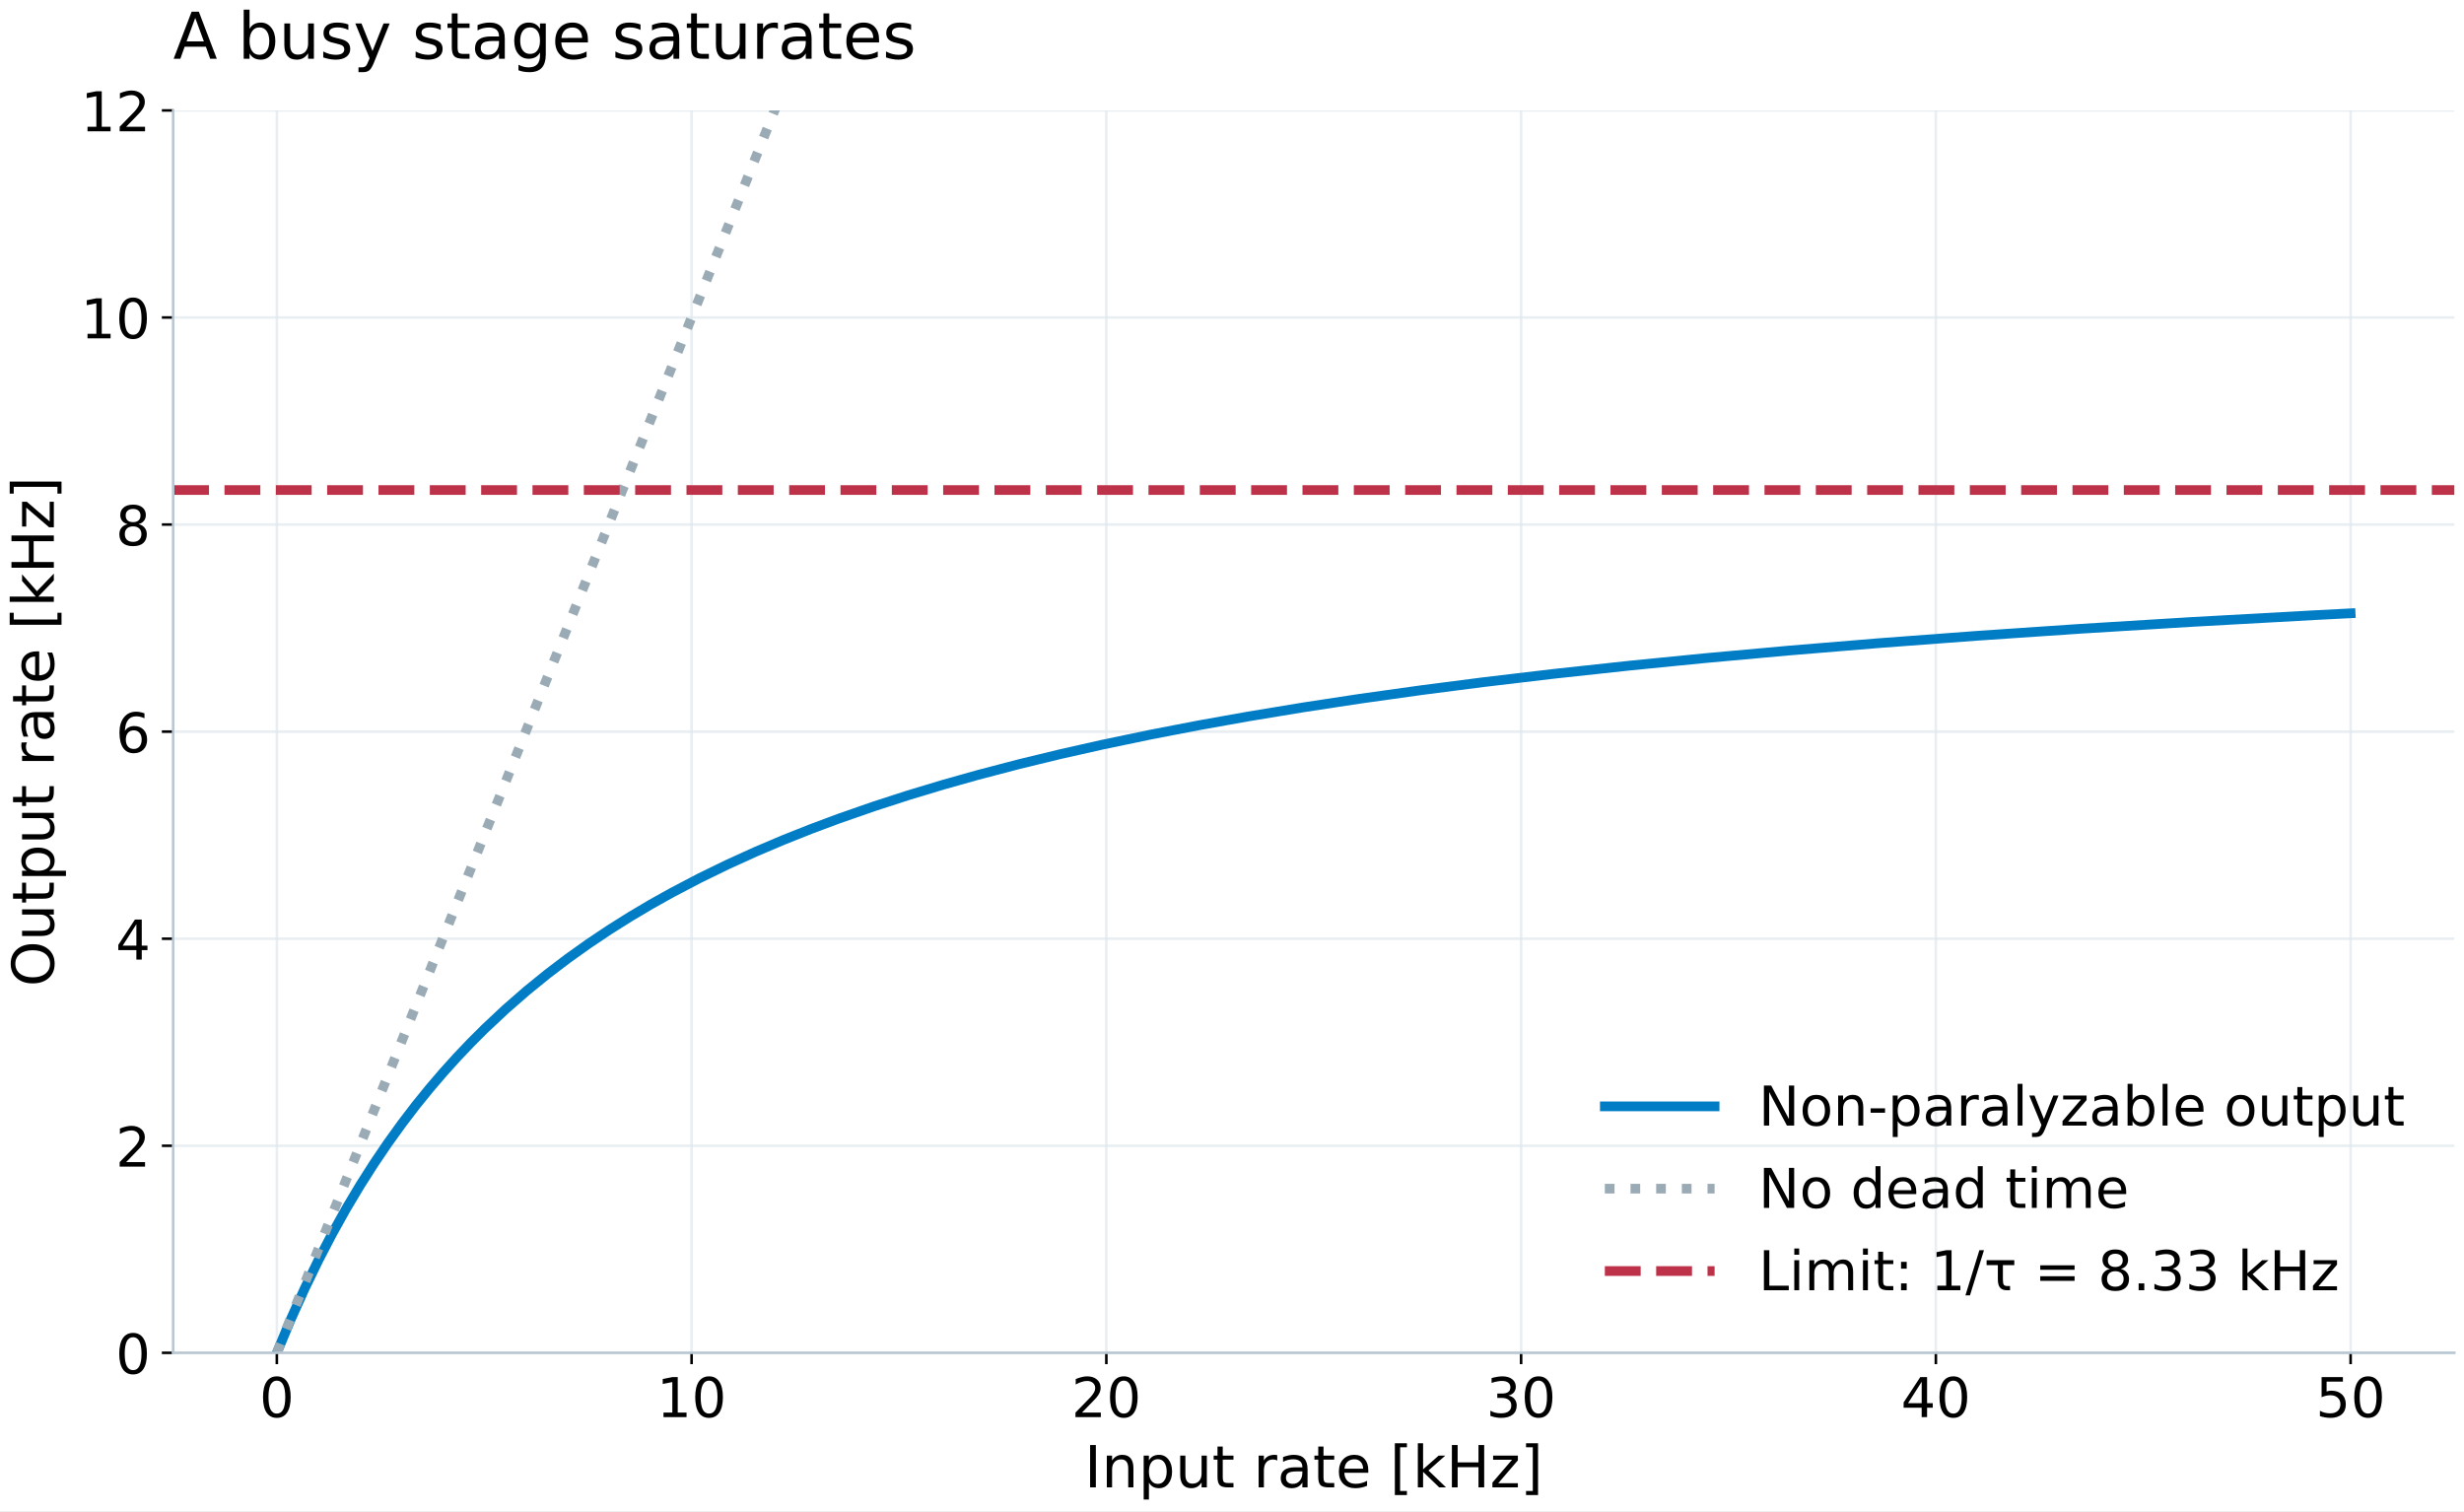
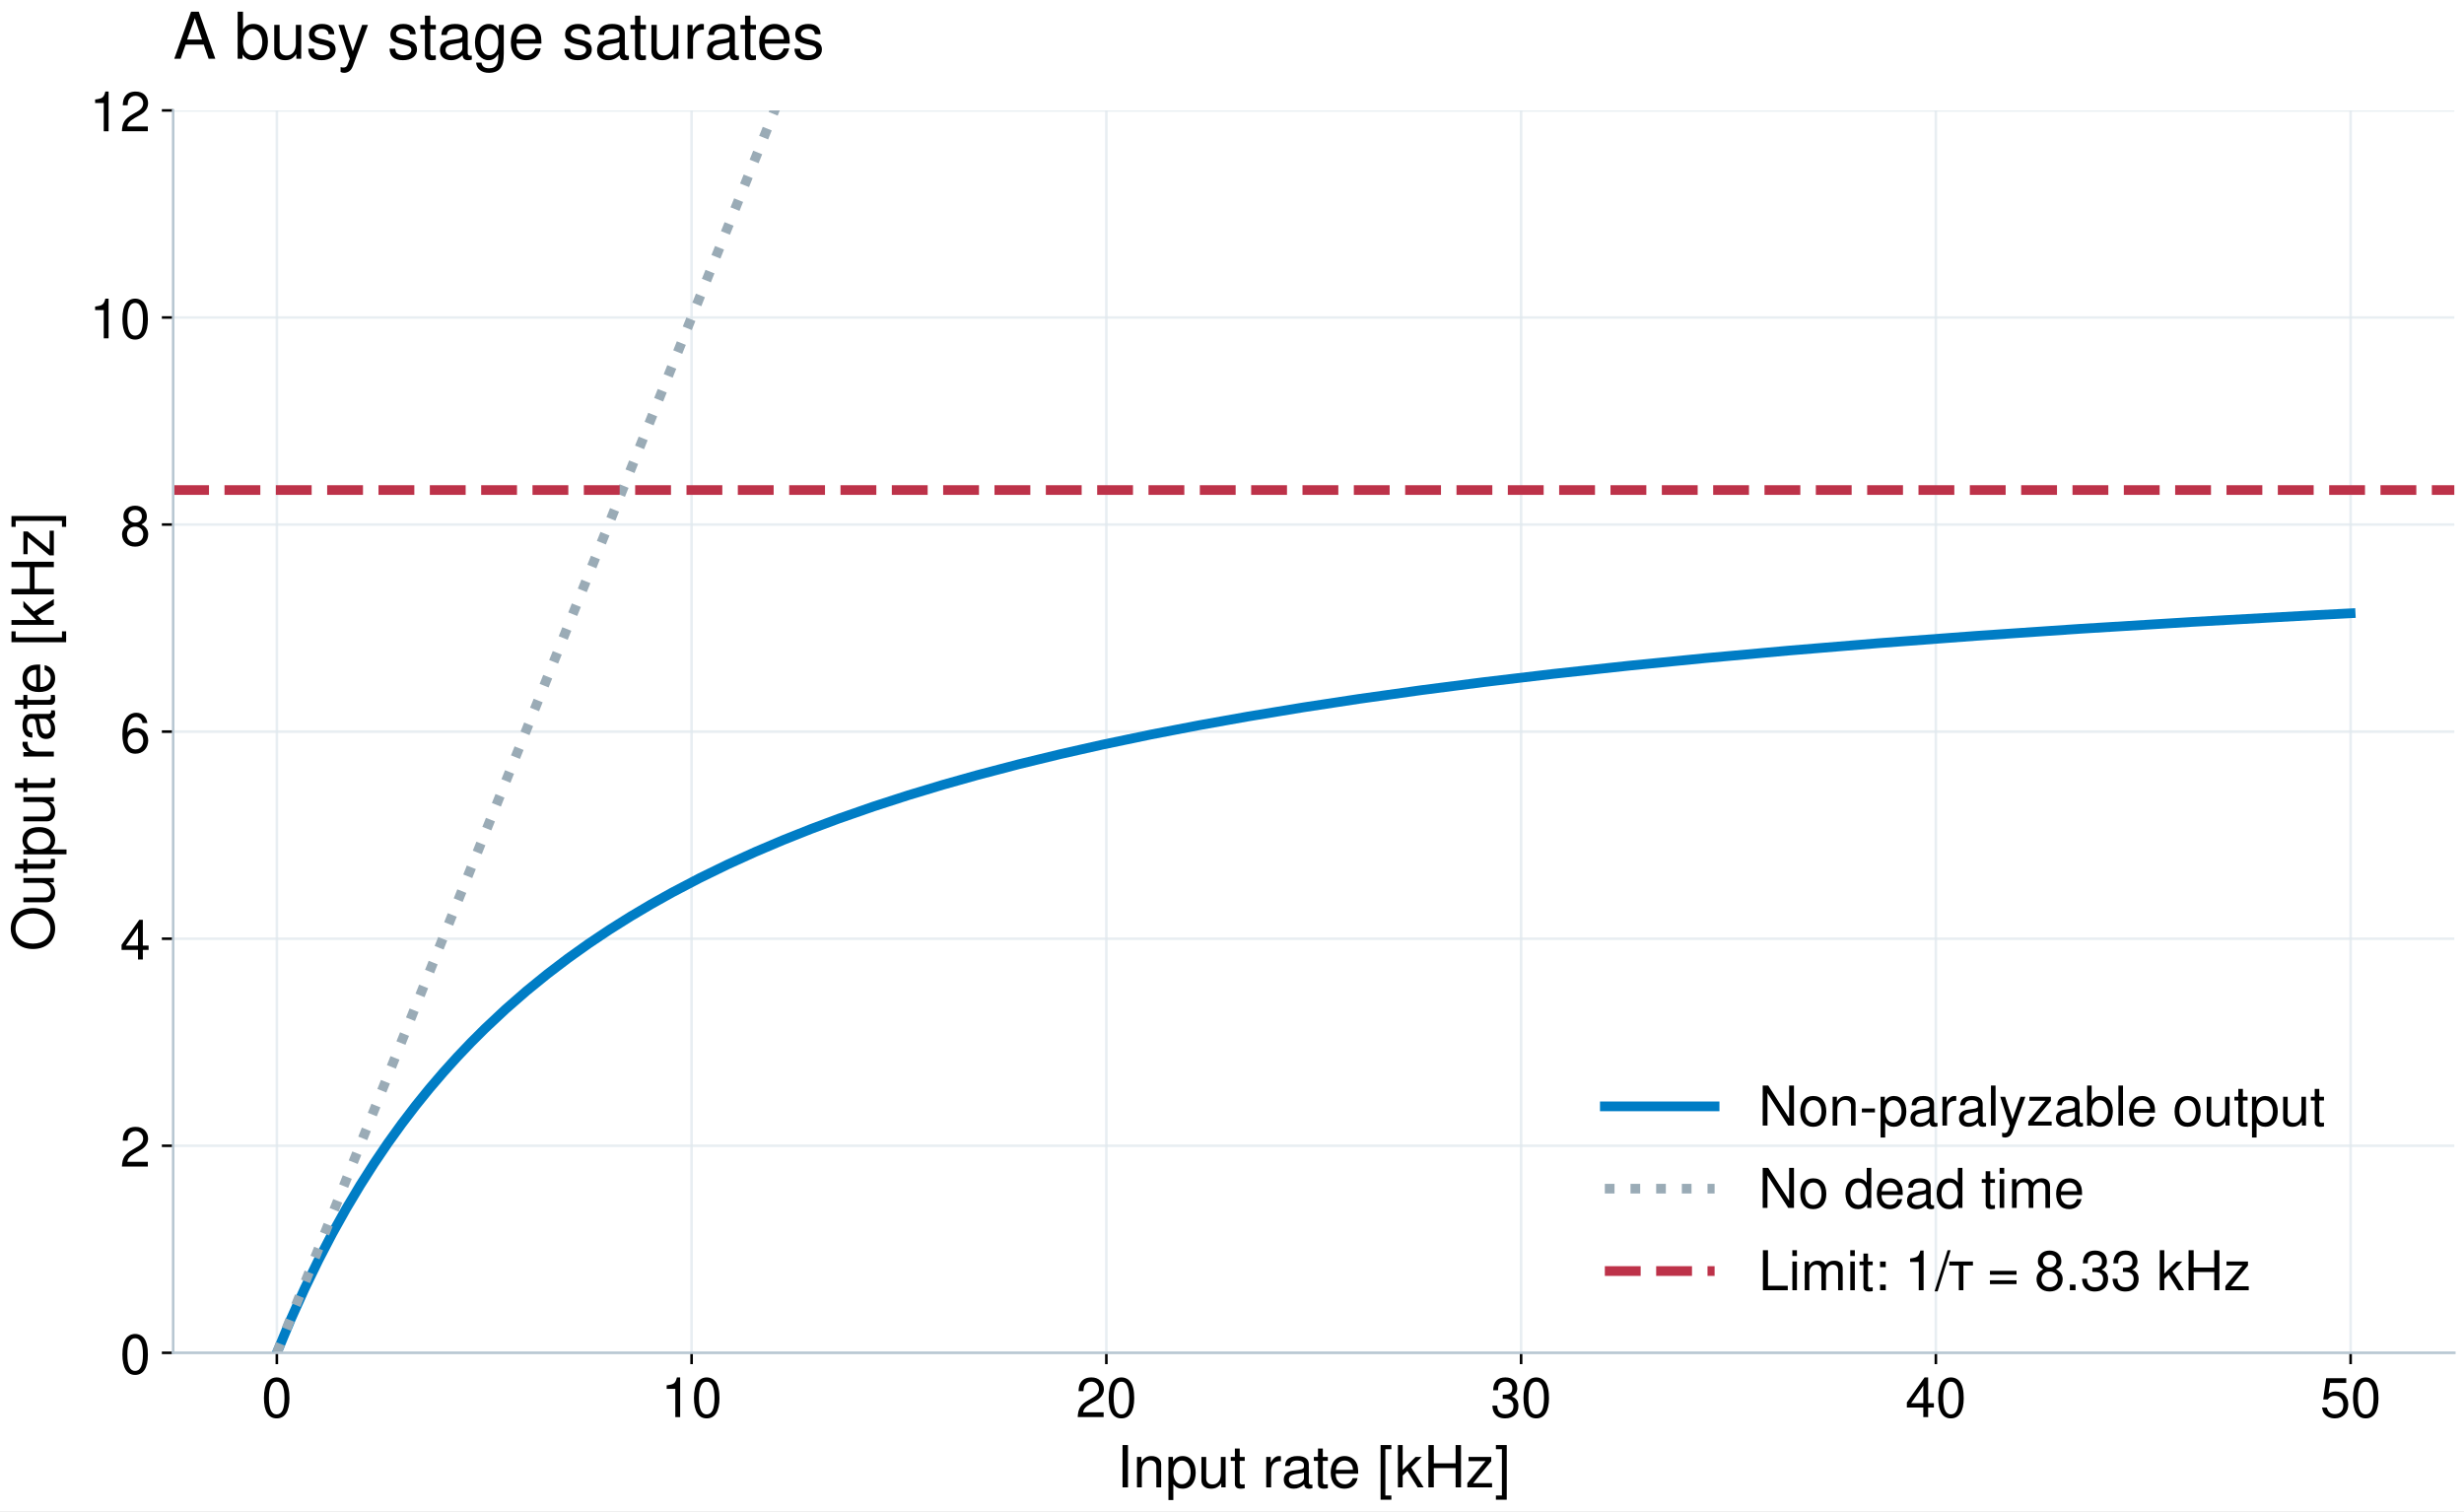
<svg xmlns="http://www.w3.org/2000/svg" xmlns:xlink="http://www.w3.org/1999/xlink" width="763.2pt" height="468pt" viewBox="0 0 763.2 468" version="1.1">
  <defs>
    <style type="text/css">*{stroke-linejoin: round; stroke-linecap: butt}</style>
  </defs>
  <g id="figure_1">
    <g id="patch_1">
      <path d="M 0 468  L 763.2 468  L 763.2 0  L 0 0  z " style="fill: #ffffff" />
    </g>
    <g id="axes_1">
      <g id="patch_2">
        <path d="M 53.634 418.998  L 760.2 418.998  L 760.2 34.197  L 53.634 34.197  z " style="fill: #ffffff" />
      </g>
      <g id="matplotlib.axis_1">
        <g id="xtick_1">
          <g id="line2d_1">
            <path d="M 85.751 418.998  L 85.751 34.197  " clip-path="url(#p6f0d696d4d)" style="fill: none; stroke: #e0e8ed; stroke-opacity: 0.75; stroke-width: 0.8; stroke-linecap: square" />
          </g>
          <g id="line2d_2">
            <defs>
              <path id="m3177b8f0bf" d="M 0 0  L 0 3.5  " style="stroke: #000000; stroke-width: 0.8" />
            </defs>
            <g>
              <use xlink:href="#m3177b8f0bf" x="85.751" y="418.998" style="stroke: #000000; stroke-width: 0.8" />
            </g>
          </g>
          <g id="text_1">
-             <text style="font-size: 17px; font-family: 'DejaVu Sans'; text-anchor: middle" x="85.751" y="438.914" transform="rotate(-0 85.75077 438.9144)">0</text>
+             <text style="font-size: 17px; font-family: 'Helvetica Neue', Helvetica, Arial, sans-serif; text-anchor: middle" x="85.751" y="438.914" transform="rotate(-0 85.75077 438.9144)">0</text>
          </g>
        </g>
        <g id="xtick_2">
          <g id="line2d_3">
            <path d="M 214.217 418.998  L 214.217 34.197  " clip-path="url(#p6f0d696d4d)" style="fill: none; stroke: #e0e8ed; stroke-opacity: 0.75; stroke-width: 0.8; stroke-linecap: square" />
          </g>
          <g id="line2d_4">
            <g>
              <use xlink:href="#m3177b8f0bf" x="214.217" y="418.998" style="stroke: #000000; stroke-width: 0.8" />
            </g>
          </g>
          <g id="text_2">
-             <text style="font-size: 17px; font-family: 'DejaVu Sans'; text-anchor: middle" x="214.217" y="438.914" transform="rotate(-0 214.2172 438.9144)">10</text>
+             <text style="font-size: 17px; font-family: 'Helvetica Neue', Helvetica, Arial, sans-serif; text-anchor: middle" x="214.217" y="438.914" transform="rotate(-0 214.2172 438.9144)">10</text>
          </g>
        </g>
        <g id="xtick_3">
          <g id="line2d_5">
            <path d="M 342.684 418.998  L 342.684 34.197  " clip-path="url(#p6f0d696d4d)" style="fill: none; stroke: #e0e8ed; stroke-opacity: 0.75; stroke-width: 0.8; stroke-linecap: square" />
          </g>
          <g id="line2d_6">
            <g>
              <use xlink:href="#m3177b8f0bf" x="342.684" y="418.998" style="stroke: #000000; stroke-width: 0.8" />
            </g>
          </g>
          <g id="text_3">
-             <text style="font-size: 17px; font-family: 'DejaVu Sans'; text-anchor: middle" x="342.684" y="438.914" transform="rotate(-0 342.6837 438.9144)">20</text>
+             <text style="font-size: 17px; font-family: 'Helvetica Neue', Helvetica, Arial, sans-serif; text-anchor: middle" x="342.684" y="438.914" transform="rotate(-0 342.6837 438.9144)">20</text>
          </g>
        </g>
        <g id="xtick_4">
          <g id="line2d_7">
            <path d="M 471.15 418.998  L 471.15 34.197  " clip-path="url(#p6f0d696d4d)" style="fill: none; stroke: #e0e8ed; stroke-opacity: 0.75; stroke-width: 0.8; stroke-linecap: square" />
          </g>
          <g id="line2d_8">
            <g>
              <use xlink:href="#m3177b8f0bf" x="471.15" y="418.998" style="stroke: #000000; stroke-width: 0.8" />
            </g>
          </g>
          <g id="text_4">
-             <text style="font-size: 17px; font-family: 'DejaVu Sans'; text-anchor: middle" x="471.15" y="438.914" transform="rotate(-0 471.1502 438.9144)">30</text>
+             <text style="font-size: 17px; font-family: 'Helvetica Neue', Helvetica, Arial, sans-serif; text-anchor: middle" x="471.15" y="438.914" transform="rotate(-0 471.1502 438.9144)">30</text>
          </g>
        </g>
        <g id="xtick_5">
          <g id="line2d_9">
            <path d="M 599.617 418.998  L 599.617 34.197  " clip-path="url(#p6f0d696d4d)" style="fill: none; stroke: #e0e8ed; stroke-opacity: 0.75; stroke-width: 0.8; stroke-linecap: square" />
          </g>
          <g id="line2d_10">
            <g>
              <use xlink:href="#m3177b8f0bf" x="599.617" y="418.998" style="stroke: #000000; stroke-width: 0.8" />
            </g>
          </g>
          <g id="text_5">
-             <text style="font-size: 17px; font-family: 'DejaVu Sans'; text-anchor: middle" x="599.617" y="438.914" transform="rotate(-0 599.6167 438.9144)">40</text>
+             <text style="font-size: 17px; font-family: 'Helvetica Neue', Helvetica, Arial, sans-serif; text-anchor: middle" x="599.617" y="438.914" transform="rotate(-0 599.6167 438.9144)">40</text>
          </g>
        </g>
        <g id="xtick_6">
          <g id="line2d_11">
            <path d="M 728.083 418.998  L 728.083 34.197  " clip-path="url(#p6f0d696d4d)" style="fill: none; stroke: #e0e8ed; stroke-opacity: 0.75; stroke-width: 0.8; stroke-linecap: square" />
          </g>
          <g id="line2d_12">
            <g>
              <use xlink:href="#m3177b8f0bf" x="728.083" y="418.998" style="stroke: #000000; stroke-width: 0.8" />
            </g>
          </g>
          <g id="text_6">
-             <text style="font-size: 17px; font-family: 'DejaVu Sans'; text-anchor: middle" x="728.083" y="438.914" transform="rotate(-0 728.0831 438.9144)">50</text>
+             <text style="font-size: 17px; font-family: 'Helvetica Neue', Helvetica, Arial, sans-serif; text-anchor: middle" x="728.083" y="438.914" transform="rotate(-0 728.0831 438.9144)">50</text>
          </g>
        </g>
        <g id="text_7">
-           <text style="font-size: 18px; font-family: 'DejaVu Sans'; text-anchor: middle" x="406.917" y="460.676" transform="rotate(-0 406.917 460.6755)">Input rate [kHz]</text>
+           <text style="font-size: 18px; font-family: 'Helvetica Neue', Helvetica, Arial, sans-serif; text-anchor: middle" x="406.917" y="460.676" transform="rotate(-0 406.917 460.6755)">Input rate [kHz]</text>
        </g>
      </g>
      <g id="matplotlib.axis_2">
        <g id="ytick_1">
          <g id="line2d_13">
            <path d="M 53.634 418.998  L 760.2 418.998  " clip-path="url(#p6f0d696d4d)" style="fill: none; stroke: #e0e8ed; stroke-opacity: 0.75; stroke-width: 0.8; stroke-linecap: square" />
          </g>
          <g id="line2d_14">
            <defs>
              <path id="m7afc2059c4" d="M 0 0  L -3.5 0  " style="stroke: #000000; stroke-width: 0.8" />
            </defs>
            <g>
              <use xlink:href="#m7afc2059c4" x="53.634" y="418.998" style="stroke: #000000; stroke-width: 0.8" />
            </g>
          </g>
          <g id="text_8">
-             <text style="font-size: 17px; font-family: 'DejaVu Sans'; text-anchor: end" x="46.634" y="425.456" transform="rotate(-0 46.63415 425.4564)">0</text>
+             <text style="font-size: 17px; font-family: 'Helvetica Neue', Helvetica, Arial, sans-serif; text-anchor: end" x="46.634" y="425.456" transform="rotate(-0 46.63415 425.4564)">0</text>
          </g>
        </g>
        <g id="ytick_2">
          <g id="line2d_15">
            <path d="M 53.634 354.865  L 760.2 354.865  " clip-path="url(#p6f0d696d4d)" style="fill: none; stroke: #e0e8ed; stroke-opacity: 0.75; stroke-width: 0.8; stroke-linecap: square" />
          </g>
          <g id="line2d_16">
            <g>
              <use xlink:href="#m7afc2059c4" x="53.634" y="354.865" style="stroke: #000000; stroke-width: 0.8" />
            </g>
          </g>
          <g id="text_9">
-             <text style="font-size: 17px; font-family: 'DejaVu Sans'; text-anchor: end" x="46.634" y="361.323" transform="rotate(-0 46.63415 361.3228)">2</text>
+             <text style="font-size: 17px; font-family: 'Helvetica Neue', Helvetica, Arial, sans-serif; text-anchor: end" x="46.634" y="361.323" transform="rotate(-0 46.63415 361.3228)">2</text>
          </g>
        </g>
        <g id="ytick_3">
          <g id="line2d_17">
            <path d="M 53.634 290.731  L 760.2 290.731  " clip-path="url(#p6f0d696d4d)" style="fill: none; stroke: #e0e8ed; stroke-opacity: 0.75; stroke-width: 0.8; stroke-linecap: square" />
          </g>
          <g id="line2d_18">
            <g>
              <use xlink:href="#m7afc2059c4" x="53.634" y="290.731" style="stroke: #000000; stroke-width: 0.8" />
            </g>
          </g>
          <g id="text_10">
-             <text style="font-size: 17px; font-family: 'DejaVu Sans'; text-anchor: end" x="46.634" y="297.189" transform="rotate(-0 46.63415 297.1893)">4</text>
+             <text style="font-size: 17px; font-family: 'Helvetica Neue', Helvetica, Arial, sans-serif; text-anchor: end" x="46.634" y="297.189" transform="rotate(-0 46.63415 297.1893)">4</text>
          </g>
        </g>
        <g id="ytick_4">
          <g id="line2d_19">
            <path d="M 53.634 226.598  L 760.2 226.598  " clip-path="url(#p6f0d696d4d)" style="fill: none; stroke: #e0e8ed; stroke-opacity: 0.75; stroke-width: 0.8; stroke-linecap: square" />
          </g>
          <g id="line2d_20">
            <g>
              <use xlink:href="#m7afc2059c4" x="53.634" y="226.598" style="stroke: #000000; stroke-width: 0.8" />
            </g>
          </g>
          <g id="text_11">
-             <text style="font-size: 17px; font-family: 'DejaVu Sans'; text-anchor: end" x="46.634" y="233.056" transform="rotate(-0 46.63415 233.0557)">6</text>
+             <text style="font-size: 17px; font-family: 'Helvetica Neue', Helvetica, Arial, sans-serif; text-anchor: end" x="46.634" y="233.056" transform="rotate(-0 46.63415 233.0557)">6</text>
          </g>
        </g>
        <g id="ytick_5">
          <g id="line2d_21">
            <path d="M 53.634 162.464  L 760.2 162.464  " clip-path="url(#p6f0d696d4d)" style="fill: none; stroke: #e0e8ed; stroke-opacity: 0.75; stroke-width: 0.8; stroke-linecap: square" />
          </g>
          <g id="line2d_22">
            <g>
              <use xlink:href="#m7afc2059c4" x="53.634" y="162.464" style="stroke: #000000; stroke-width: 0.8" />
            </g>
          </g>
          <g id="text_12">
-             <text style="font-size: 17px; font-family: 'DejaVu Sans'; text-anchor: end" x="46.634" y="168.922" transform="rotate(-0 46.63415 168.9222)">8</text>
+             <text style="font-size: 17px; font-family: 'Helvetica Neue', Helvetica, Arial, sans-serif; text-anchor: end" x="46.634" y="168.922" transform="rotate(-0 46.63415 168.9222)">8</text>
          </g>
        </g>
        <g id="ytick_6">
          <g id="line2d_23">
            <path d="M 53.634 98.331  L 760.2 98.331  " clip-path="url(#p6f0d696d4d)" style="fill: none; stroke: #e0e8ed; stroke-opacity: 0.75; stroke-width: 0.8; stroke-linecap: square" />
          </g>
          <g id="line2d_24">
            <g>
              <use xlink:href="#m7afc2059c4" x="53.634" y="98.331" style="stroke: #000000; stroke-width: 0.8" />
            </g>
          </g>
          <g id="text_13">
-             <text style="font-size: 17px; font-family: 'DejaVu Sans'; text-anchor: end" x="46.634" y="104.789" transform="rotate(-0 46.63415 104.7887)">10</text>
+             <text style="font-size: 17px; font-family: 'Helvetica Neue', Helvetica, Arial, sans-serif; text-anchor: end" x="46.634" y="104.789" transform="rotate(-0 46.63415 104.7887)">10</text>
          </g>
        </g>
        <g id="ytick_7">
          <g id="line2d_25">
            <path d="M 53.634 34.197  L 760.2 34.197  " clip-path="url(#p6f0d696d4d)" style="fill: none; stroke: #e0e8ed; stroke-opacity: 0.75; stroke-width: 0.8; stroke-linecap: square" />
          </g>
          <g id="line2d_26">
            <g>
              <use xlink:href="#m7afc2059c4" x="53.634" y="34.197" style="stroke: #000000; stroke-width: 0.8" />
            </g>
          </g>
          <g id="text_14">
-             <text style="font-size: 17px; font-family: 'DejaVu Sans'; text-anchor: end" x="46.634" y="40.655" transform="rotate(-0 46.63415 40.65512)">12</text>
+             <text style="font-size: 17px; font-family: 'Helvetica Neue', Helvetica, Arial, sans-serif; text-anchor: end" x="46.634" y="40.655" transform="rotate(-0 46.63415 40.65512)">12</text>
          </g>
        </g>
        <g id="text_15">
-           <text style="font-size: 18px; font-family: 'DejaVu Sans'; text-anchor: middle" x="16.677" y="226.598" transform="rotate(-90 16.67743 226.5977)">Output rate [kHz]</text>
+           <text style="font-size: 18px; font-family: 'Helvetica Neue', Helvetica, Arial, sans-serif; text-anchor: middle" x="16.677" y="226.598" transform="rotate(-90 16.67743 226.5977)">Output rate [kHz]</text>
        </g>
      </g>
      <g id="line2d_27">
        <path d="M 85.751 418.998  L 90.047 408.687  L 94.344 399.143  L 98.64 390.282  L 102.937 382.034  L 107.233 374.337  L 111.53 367.138  L 115.827 360.391  L 120.123 354.053  L 124.42 348.089  L 128.716 342.467  L 133.013 337.157  L 137.309 332.136  L 141.606 327.379  L 145.902 322.867  L 150.199 318.58  L 156.644 312.539  L 163.088 306.92  L 169.533 301.681  L 175.978 296.784  L 182.423 292.197  L 188.868 287.891  L 195.312 283.841  L 201.757 280.025  L 208.202 276.424  L 216.795 271.925  L 225.388 267.74  L 233.981 263.837  L 242.574 260.187  L 251.167 256.768  L 259.761 253.558  L 270.502 249.812  L 281.243 246.331  L 291.985 243.089  L 302.726 240.062  L 315.616 236.685  L 328.505 233.556  L 341.395 230.65  L 356.433 227.51  L 371.471 224.61  L 386.508 221.924  L 403.695 219.088  L 420.881 216.471  L 440.215 213.761  L 459.55 211.269  L 481.032 208.724  L 504.663 206.166  L 528.294 203.827  L 554.073 201.495  L 582.001 199.193  L 612.077 196.942  L 644.301 194.755  L 678.673 192.645  L 717.342 190.505  L 728.083 189.95  L 728.083 189.95  " clip-path="url(#p6f0d696d4d)" style="fill: none; stroke: #007dc5; stroke-width: 3; stroke-linecap: square" />
      </g>
      <g id="line2d_28">
        <path d="M 85.751 418.998  L 254.011 -1  L 254.011 -1  " clip-path="url(#p6f0d696d4d)" style="fill: none; stroke-dasharray: 3,4.95; stroke-dashoffset: 0; stroke: #9aabb6; stroke-width: 3" />
      </g>
      <g id="line2d_29">
        <path d="M 53.634 151.775  L 760.2 151.775  " clip-path="url(#p6f0d696d4d)" style="fill: none; stroke-dasharray: 11.1,4.8; stroke-dashoffset: 0; stroke: #bd3249; stroke-width: 3" />
      </g>
      <g id="patch_3">
        <path d="M 53.634 418.998  L 53.634 34.197  " style="fill: none; stroke: #b8c7d2; stroke-width: 0.8; stroke-linejoin: miter; stroke-linecap: square" />
      </g>
      <g id="patch_4">
        <path d="M 53.634 418.998  L 760.2 418.998  " style="fill: none; stroke: #b8c7d2; stroke-width: 0.8; stroke-linejoin: miter; stroke-linecap: square" />
      </g>
      <g id="text_16">
-         <text style="font-size: 20px; font-family: 'DejaVu Sans'; text-anchor: start" x="53.634" y="18.197" transform="rotate(-0 53.63415 18.19712)">A busy stage saturates</text>
+         <text style="font-size: 20px; font-family: 'Helvetica Neue', Helvetica, Arial, sans-serif; text-anchor: start" x="53.634" y="18.197" transform="rotate(-0 53.63415 18.19712)">A busy stage saturates</text>
      </g>
      <g id="legend_1">
        <g id="line2d_30">
          <path d="M 497.082 342.662  L 514.082 342.662  L 531.082 342.662  " style="fill: none; stroke: #007dc5; stroke-width: 3; stroke-linecap: square" />
        </g>
        <g id="text_17">
-           <text style="font-size: 17px; font-family: 'DejaVu Sans'; text-anchor: start" x="544.682" y="348.612" transform="rotate(-0 544.6823 348.6117)">Non-paralyzable output</text>
+           <text style="font-size: 17px; font-family: 'Helvetica Neue', Helvetica, Arial, sans-serif; text-anchor: start" x="544.682" y="348.612" transform="rotate(-0 544.6823 348.6117)">Non-paralyzable output</text>
        </g>
        <g id="line2d_31">
          <path d="M 497.082 368.163  L 514.082 368.163  L 531.082 368.163  " style="fill: none; stroke-dasharray: 3,4.95; stroke-dashoffset: 0; stroke: #9aabb6; stroke-width: 3" />
        </g>
        <g id="text_18">
-           <text style="font-size: 17px; font-family: 'DejaVu Sans'; text-anchor: start" x="544.682" y="374.113" transform="rotate(-0 544.6823 374.113)">No dead time</text>
+           <text style="font-size: 17px; font-family: 'Helvetica Neue', Helvetica, Arial, sans-serif; text-anchor: start" x="544.682" y="374.113" transform="rotate(-0 544.6823 374.113)">No dead time</text>
        </g>
        <g id="line2d_32">
          <path d="M 497.082 393.664  L 514.082 393.664  L 531.082 393.664  " style="fill: none; stroke-dasharray: 11.1,4.8; stroke-dashoffset: 0; stroke: #bd3249; stroke-width: 3" />
        </g>
        <g id="text_19">
-           <text style="font-size: 17px; font-family: 'DejaVu Sans'; text-anchor: start" x="544.682" y="399.614" transform="rotate(-0 544.6823 399.6144)">Limit: 1/τ = 8.33 kHz</text>
+           <text style="font-size: 17px; font-family: 'Helvetica Neue', Helvetica, Arial, sans-serif; text-anchor: start" x="544.682" y="399.614" transform="rotate(-0 544.6823 399.6144)">Limit: 1/τ = 8.33 kHz</text>
        </g>
      </g>
    </g>
  </g>
  <defs>
    <clipPath id="p6f0d696d4d">
      <rect x="53.634" y="34.197" width="706.566" height="384.801" />
    </clipPath>
  </defs>
</svg>
